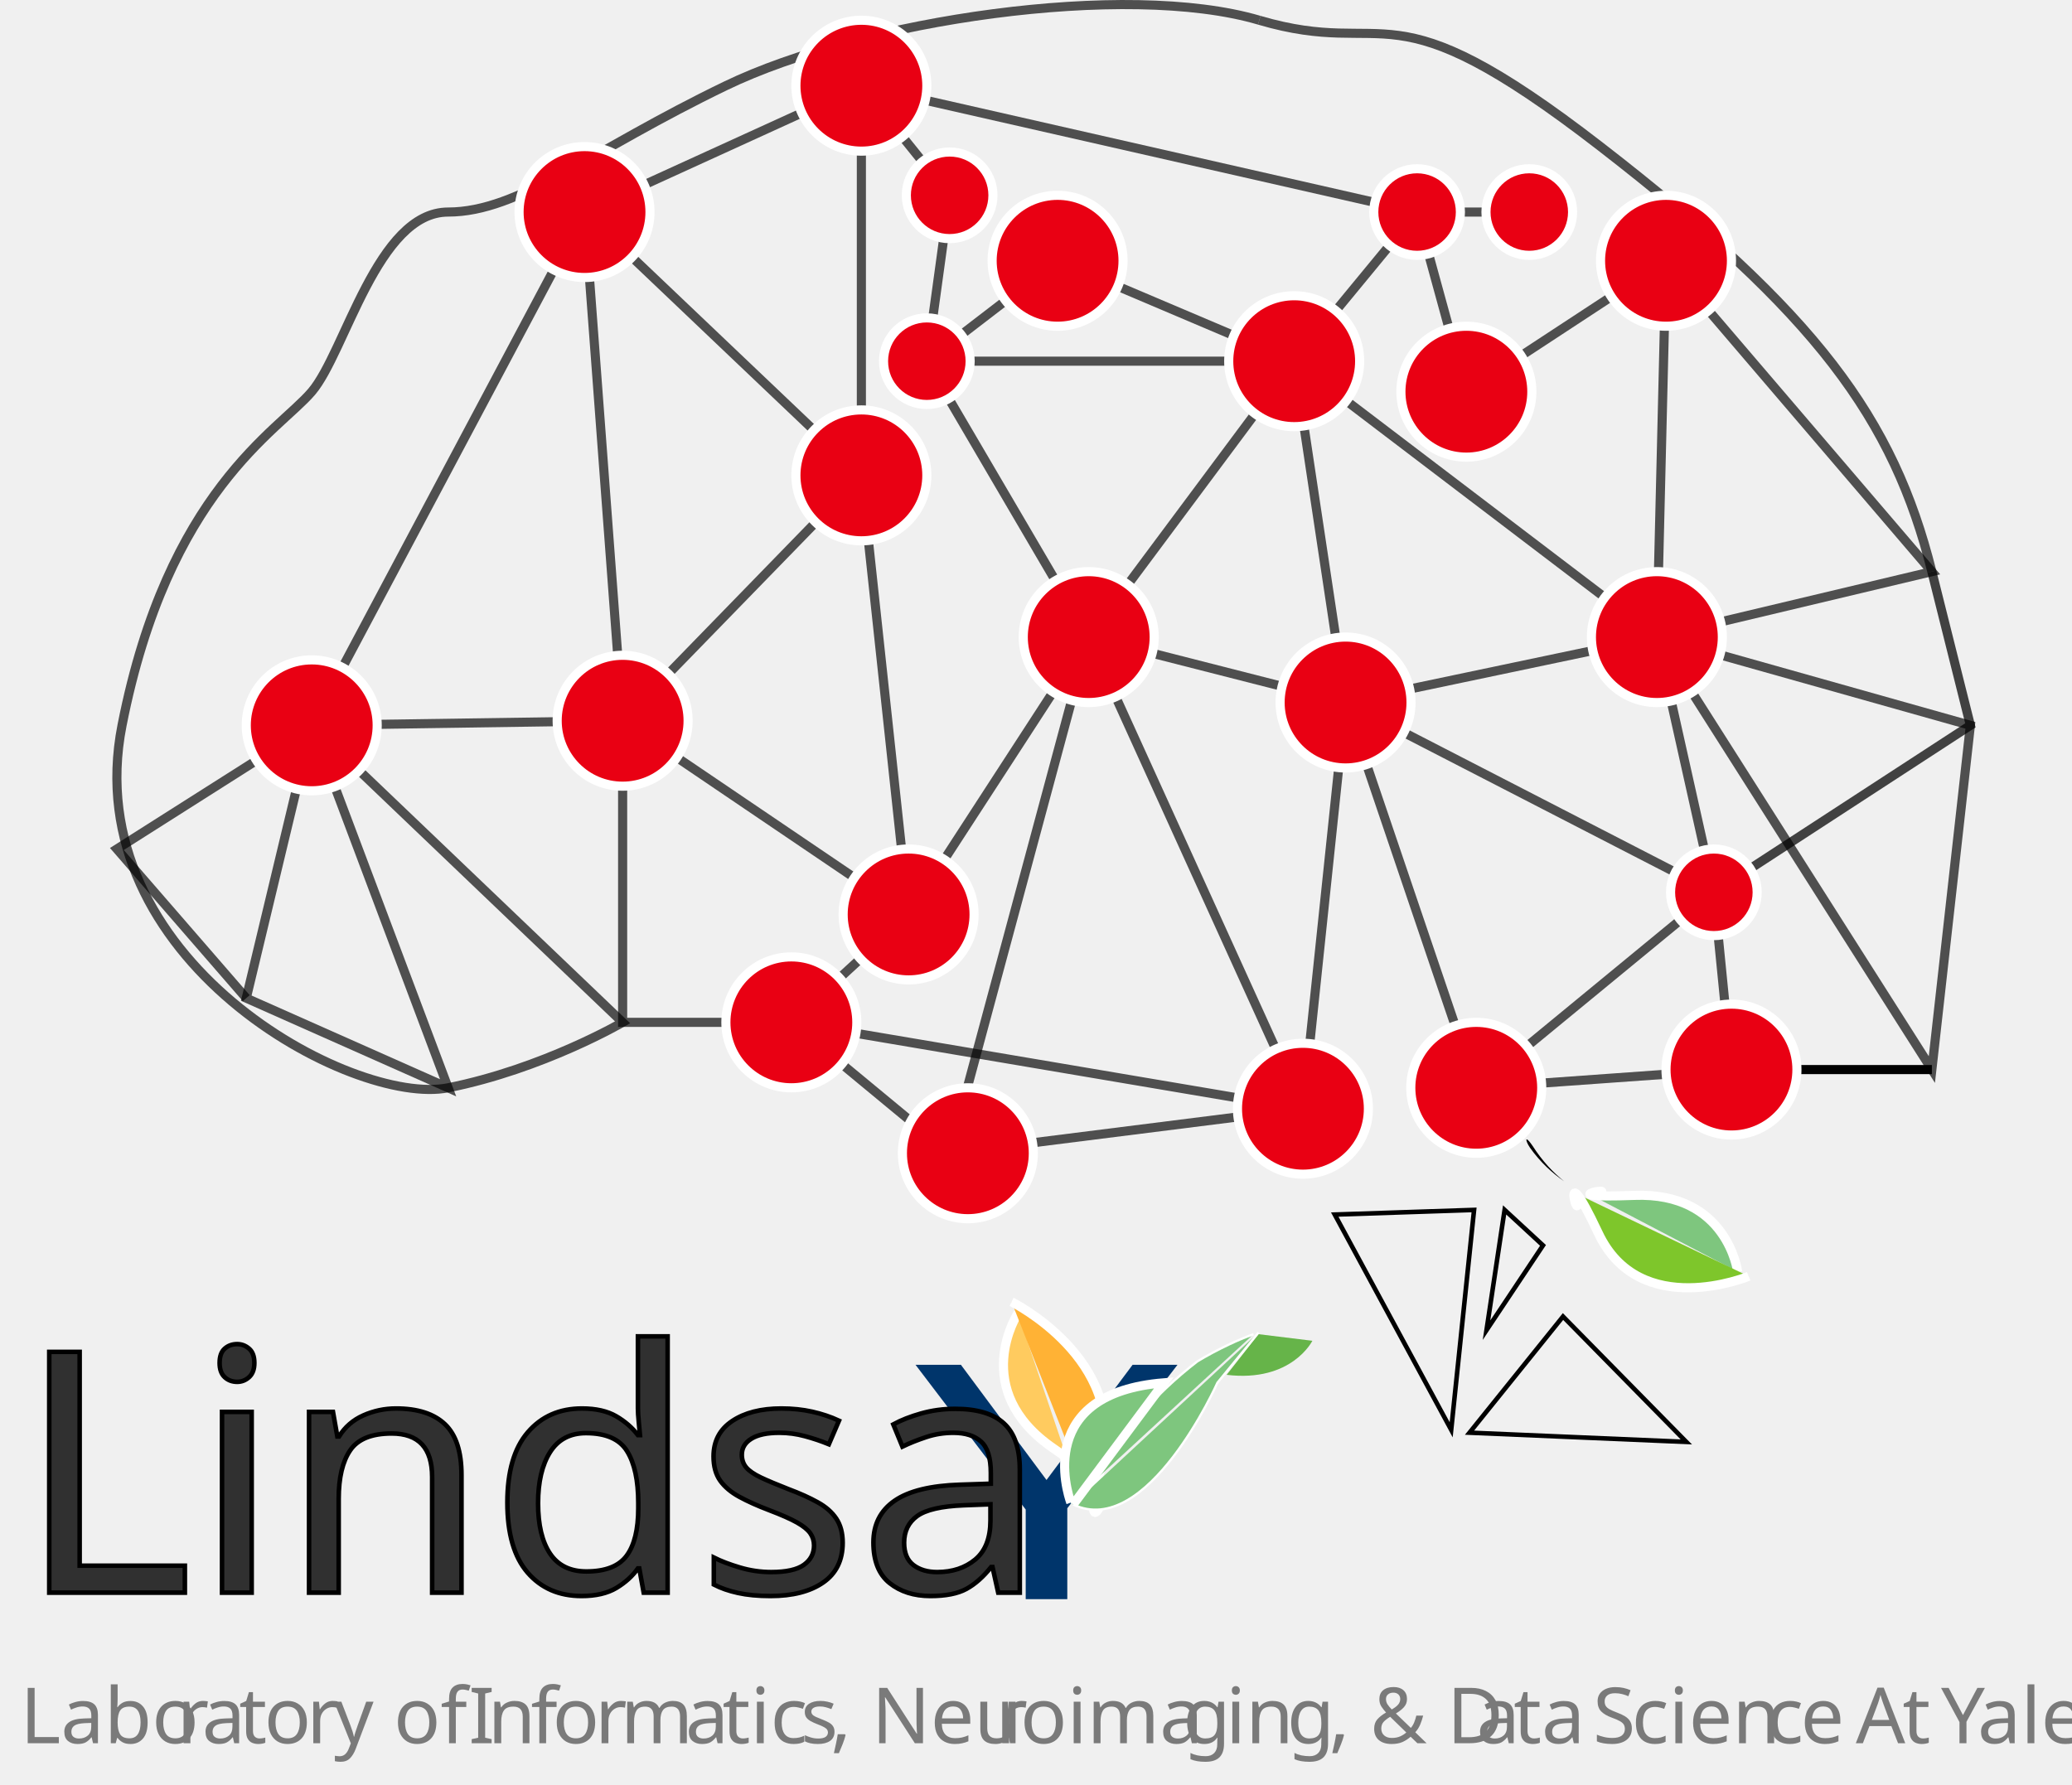
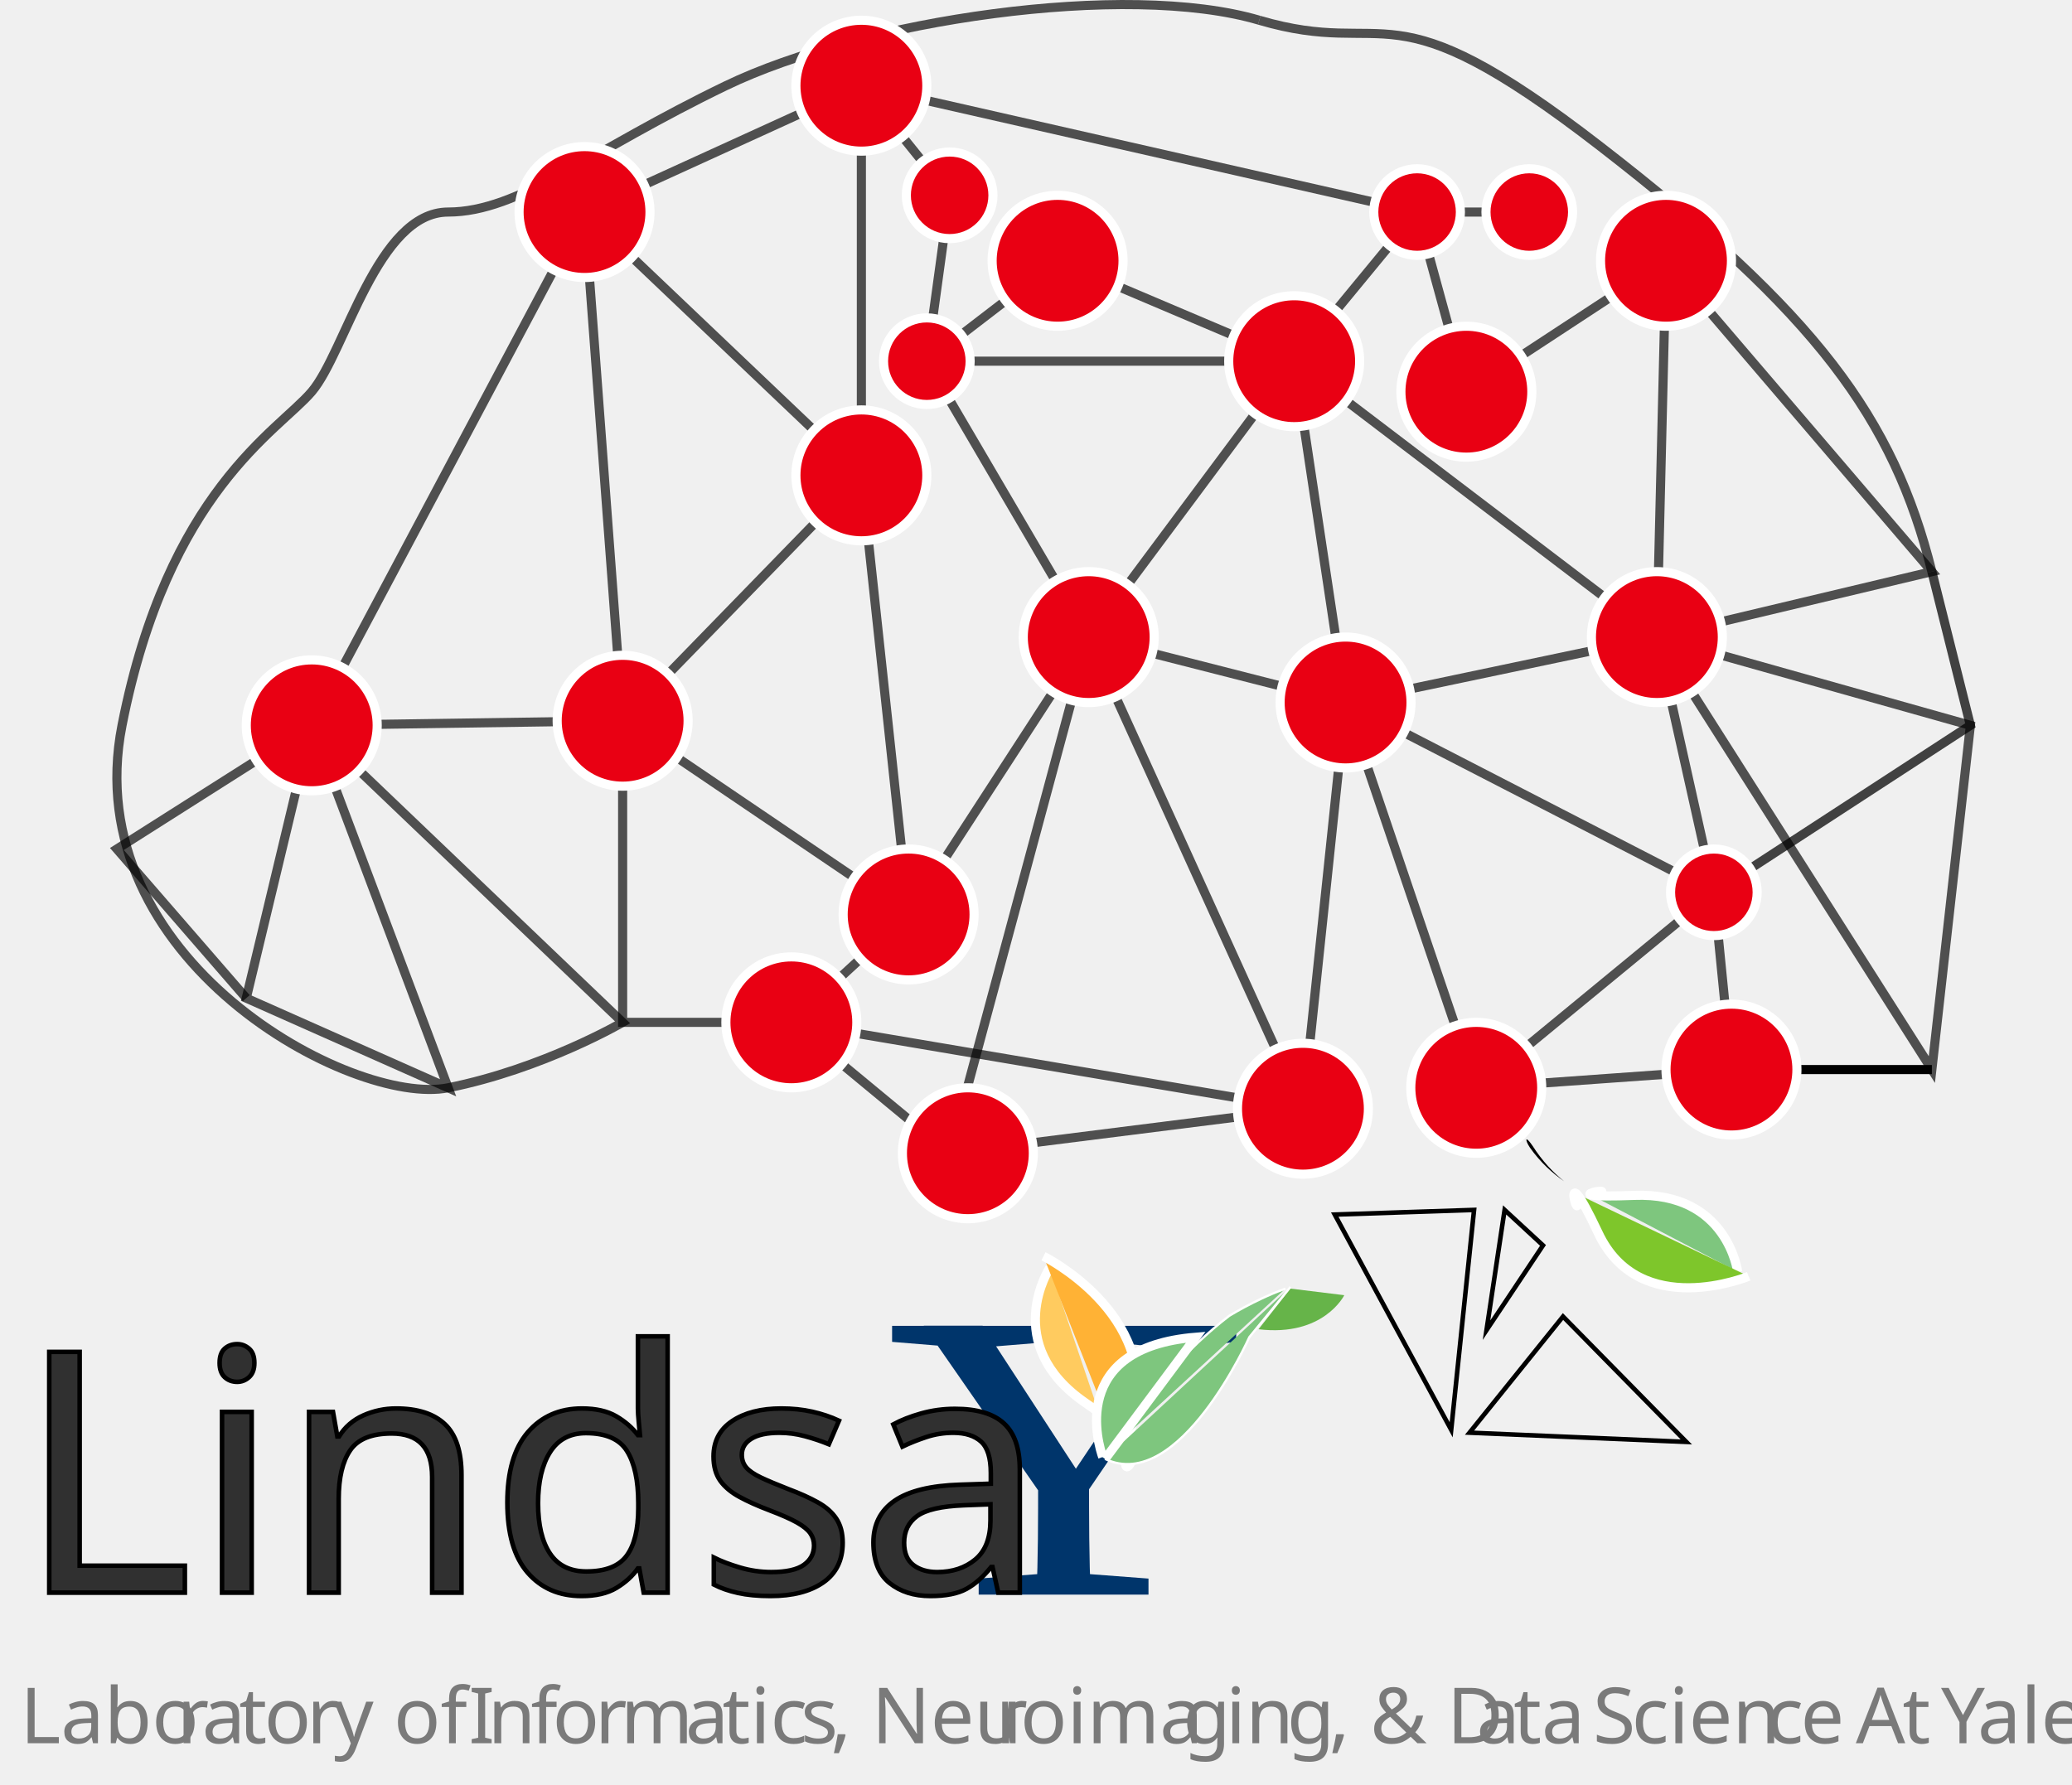
<svg xmlns="http://www.w3.org/2000/svg" viewBox="0 0 454.51 391.47">
  <defs>
-     <style>.cls-1{font-size:72px;fill:#00356b;font-family:AmmanSerifPro, Amman Serif Pro;letter-spacing:-0.02em;}.cls-2,.cls-22,.cls-23,.cls-27,.cls-28{fill:none;}.cls-2,.cls-22,.cls-23,.cls-27,.cls-3{stroke:#000;}.cls-2,.cls-22,.cls-23,.cls-24,.cls-25,.cls-26,.cls-27,.cls-28,.cls-29,.cls-3,.cls-30,.cls-32{stroke-miterlimit:10;}.cls-2,.cls-22,.cls-23,.cls-24,.cls-25,.cls-26,.cls-29,.cls-30{stroke-width:2px;}.cls-2{opacity:0.67;}.cls-3{font-size:74px;}.cls-3,.cls-4{fill:#303030;font-family:MyriadPro-Regular, Myriad Pro;}.cls-4{opacity:0.61;font-size:17px;}.cls-5{letter-spacing:0em;}.cls-6{letter-spacing:0em;}.cls-7{letter-spacing:-0.01em;}.cls-8{letter-spacing:0.02em;}.cls-9{letter-spacing:0.01em;}.cls-10{letter-spacing:-0.01em;}.cls-11{letter-spacing:0em;}.cls-12{letter-spacing:-0.01em;}.cls-13{letter-spacing:0em;}.cls-14{letter-spacing:-0.01em;}.cls-15{letter-spacing:0em;}.cls-16{letter-spacing:-0.01em;}.cls-17{letter-spacing:0.01em;}.cls-18{letter-spacing:-0.01em;}.cls-19{letter-spacing:-0.05em;}.cls-20{letter-spacing:-0.07em;}.cls-21{letter-spacing:0em;}.cls-23{opacity:0.73;}.cls-24{fill:#e90013;}.cls-24,.cls-25,.cls-26,.cls-29,.cls-30,.cls-32{stroke:#fff;}.cls-25,.cls-32{fill:#7ec67e;}.cls-26{fill:#7ec62b;}.cls-28{stroke:#7b7b7b;stroke-width:0px;}.cls-29{fill:#ffcb5f;}.cls-30{fill:#ffb235;}.cls-31{fill:#66b449;}.cls-32{stroke-width:0.5px;}</style>
+     <style>.cls-1{fill:#00356b;}.cls-2,.cls-22,.cls-23,.cls-27,.cls-28{fill:none;}.cls-2,.cls-22,.cls-23,.cls-27,.cls-3{stroke:#000;}.cls-2,.cls-22,.cls-23,.cls-24,.cls-25,.cls-26,.cls-27,.cls-28,.cls-29,.cls-3,.cls-30,.cls-32{stroke-miterlimit:10;}.cls-2,.cls-22,.cls-23,.cls-24,.cls-25,.cls-26,.cls-29,.cls-30{stroke-width:2px;}.cls-2{opacity:0.67;}.cls-3{font-size:74px;}.cls-3,.cls-4{fill:#303030;font-family:MyriadPro-Regular, Myriad Pro;}.cls-4{opacity:0.61;font-size:17px;}.cls-5{letter-spacing:0em;}.cls-6{letter-spacing:0em;}.cls-7{letter-spacing:-0.01em;}.cls-8{letter-spacing:0.02em;}.cls-9{letter-spacing:0.01em;}.cls-10{letter-spacing:-0.01em;}.cls-11{letter-spacing:0em;}.cls-12{letter-spacing:-0.01em;}.cls-13{letter-spacing:0em;}.cls-14{letter-spacing:-0.01em;}.cls-15{letter-spacing:0em;}.cls-16{letter-spacing:-0.01em;}.cls-17{letter-spacing:0.01em;}.cls-18{letter-spacing:-0.01em;}.cls-19{letter-spacing:-0.05em;}.cls-20{letter-spacing:-0.07em;}.cls-21{letter-spacing:0em;}.cls-23{opacity:0.73;}.cls-24{fill:#e90013;}.cls-24,.cls-25,.cls-26,.cls-29,.cls-30,.cls-32{stroke:#fff;}.cls-25,.cls-32{fill:#7ec67e;}.cls-26{fill:#7ec62b;}.cls-28{stroke:#7b7b7b;stroke-width:0px;}.cls-29{fill:#ffcb5f;}.cls-30{fill:#ffb235;}.cls-31{fill:#66b449;}.cls-32{stroke-width:0.5px;}</style>
  </defs>
  <g id="Layer_2" data-name="Layer 2">
    <g id="Layer_1-2" data-name="Layer 1">
-       <text class="cls-1" transform="translate(200.83 350.83) scale(1.41 1)">Y</text>
+       <path class="cls-1" d="M195.69,294.39v-3.52h34.76v3.52l-16.14,1.32h-2.48ZM229.83,330l-27.19-39.16h12.91l22.6,34.67H233.8L257,290.87h6.33L236.66,330Zm4.72,15,17.38,1.32v3.52H214.68v-3.52L232.07,345Zm-6.83-21.56h11.17c0,10,0,18.56.38,26.4H227.35C227.72,342.17,227.72,333.55,227.72,323.43Zm28.68-27.72-13.78-1.32v-3.52h28.55v3.52l-12.41,1.32Z" />
      <path class="cls-2" d="M276.23,4.44C247-4.18,189,4.44,159.23,18.8S113.86,46.52,98.3,46.52,75.76,77.26,68.38,85.93s-31.47,21.74-41.61,73.19,50.68,83.7,71.53,79.53,38.28-14.36,38.28-14.36l-68.2-65.17,68.2-1,62.73,42.5-25.72,23.67,112.22,19-47-103.47L203.31,79.24h80.58l79.56,60.53-68.29,14.35L376,195.76l-52.12,42.89" />
      <text class="cls-3" transform="translate(3.63 349.41)">Lindsa</text>
      <text class="cls-4" transform="translate(0 382.44)">
        <tspan xml:space="preserve"> Labo</tspan>
        <tspan class="cls-5" x="38.83" y="0">r</tspan>
        <tspan class="cls-6" x="44.3" y="0">a</tspan>
        <tspan class="cls-7" x="52.43" y="0">t</tspan>
        <tspan x="57.95" y="0">o</tspan>
        <tspan class="cls-8" x="67.29" y="0">r</tspan>
        <tspan x="73.27" y="0">y of </tspan>
        <tspan class="cls-9" x="102.78" y="0">I</tspan>
        <tspan x="107.01" y="0">n</tspan>
        <tspan class="cls-10" x="116.45" y="0">f</tspan>
        <tspan x="121.19" y="0">o</tspan>
        <tspan class="cls-11" x="130.52" y="0">r</tspan>
        <tspan x="136.15" y="0">m</tspan>
        <tspan class="cls-6" x="150.33" y="0">a</tspan>
        <tspan x="158.46" y="0">tic</tspan>
        <tspan class="cls-12" x="175.68" y="0">s</tspan>
        <tspan class="cls-13" x="182.22" y="0">, Neu</tspan>
        <tspan class="cls-14" x="218.41" y="0">r</tspan>
        <tspan class="cls-15" x="223.8" y="0">oima</tspan>
        <tspan class="cls-7" x="259.48" y="0">g</tspan>
        <tspan class="cls-15" x="268.89" y="0">in</tspan>
        <tspan class="cls-16" x="282.3" y="0">g</tspan>
        <tspan x="291.55" y="0">, &amp; D</tspan>
        <tspan class="cls-6" x="323.88" y="0">a</tspan>
        <tspan x="332.01" y="0">ta </tspan>
        <tspan class="cls-17" x="349.43" y="0">S</tspan>
        <tspan class="cls-13" x="357.91" y="0">cien</tspan>
        <tspan class="cls-18" x="387.46" y="0">c</tspan>
        <tspan class="cls-15" x="394.97" y="0">e </tspan>
        <tspan class="cls-14" x="407.09" y="0">A</tspan>
        <tspan x="417.33" y="0">t</tspan>
        <tspan class="cls-19" x="422.95" y="0"> </tspan>
        <tspan class="cls-20" x="425.78" y="0">Y</tspan>
        <tspan class="cls-21" x="433.78" y="0">ale</tspan>
      </text>
      <line class="cls-22" x1="379.81" y1="234.65" x2="423.77" y2="234.65" />
      <polyline class="cls-23" points="375.95 195.76 432.22 159.13 423.77 125.41" />
      <polyline class="cls-2" points="136.58 158.13 136.58 224.29 173.59 224.29" />
      <polyline class="cls-2" points="363.45 139.76 432.22 159.13 423.77 234.65 363.45 139.76 423.77 125.41 365.45 57.21" />
      <polygon class="cls-2" points="68.38 159.13 98.3 238.65 54.02 218.98 68.38 159.13" />
      <polyline class="cls-2" points="68.38 159.13 25.64 186.26 54.02 218.98" />
      <polyline class="cls-2" points="128.22 46.52 188.95 104.29 188.95 18.8 310.85 46.52 283.89 79.24 238.82 139.76 208.31 253.01" />
      <path class="cls-2" d="M423.77,125.41c-8.45-33.72-25.34-56.6-72.68-93.25s-45.57-19.1-74.86-27.72" />
      <polyline class="cls-2" points="173.59 224.29 208.31 253.01 285.81 243.24 295.16 154.13 323.83 238.65 379.81 234.65 375.95 195.76 363.45 139.76 365.45 57.21 321.66 85.93 310.85 46.52 335.45 46.52" />
      <line class="cls-2" x1="68.38" y1="159.12" x2="128.22" y2="46.52" />
      <polygon class="cls-2" points="128.22 46.52 136.58 158.13 188.95 104.29 199.31 200.62 238.82 139.76 295.16 154.13 283.89 79.24 231.99 57.21 203.31 79.24 208.31 42.85 188.95 18.8 128.22 46.52" />
      <circle class="cls-24" cx="188.95" cy="104.29" r="14.36" />
      <circle class="cls-24" cx="295.16" cy="154.12" r="14.36" />
      <circle class="cls-24" cx="285.81" cy="243.24" r="14.36" />
      <circle class="cls-24" cx="238.82" cy="139.77" r="14.36" />
      <circle class="cls-24" cx="283.89" cy="79.24" r="14.36" />
      <circle class="cls-24" cx="321.66" cy="85.93" r="14.36" />
      <circle class="cls-24" cx="363.45" cy="139.77" r="14.36" />
      <circle class="cls-24" cx="365.45" cy="57.21" r="14.36" />
      <circle class="cls-24" cx="379.81" cy="234.65" r="14.36" />
      <circle class="cls-24" cx="231.99" cy="57.21" r="14.36" />
      <circle class="cls-24" cx="323.83" cy="238.65" r="14.36" />
      <path class="cls-24" d="M82.74,159.12a14.36,14.36,0,1,1-14.36-14.35A14.35,14.35,0,0,1,82.74,159.12Z" />
      <circle class="cls-24" cx="128.22" cy="46.52" r="14.36" />
      <circle class="cls-24" cx="199.31" cy="200.62" r="14.36" />
      <circle class="cls-24" cx="173.59" cy="224.29" r="14.36" />
      <circle class="cls-24" cx="136.58" cy="158.12" r="14.36" />
      <circle class="cls-24" cx="212.31" cy="253.01" r="14.36" />
      <circle class="cls-24" cx="203.31" cy="79.24" r="9.5" />
      <path class="cls-24" d="M189,4.44A14.36,14.36,0,1,1,174.59,18.8,14.36,14.36,0,0,1,189,4.44" />
      <circle class="cls-24" cx="375.95" cy="195.76" r="9.5" />
      <circle class="cls-24" cx="310.85" cy="46.52" r="9.5" />
      <circle class="cls-24" cx="208.31" cy="42.85" r="9.5" />
      <circle class="cls-24" cx="335.46" cy="46.52" r="9.5" />
      <path class="cls-25" d="M381.17,279s-2.23-17.53-22.68-16.75-.95-2.39-9.34,0" />
      <path class="cls-26" d="M383.59,280s-23.9,9.89-33-9.49-3.58.75-4.68-8.6" />
      <polygon class="cls-27" points="323.35 265.44 292.79 266.46 318.33 313.68 323.35 265.44" />
      <polygon class="cls-27" points="342.86 288.83 322.35 314.31 369.91 316.34 342.86 288.83" />
      <polygon class="cls-27" points="338.47 273.22 330.05 265.44 326.08 291.82 338.47 273.22" />
      <path d="M343.1,259.16s0,0,0,0a31.67,31.67,0,0,1-3.78-3.08,29.4,29.4,0,0,1-3.72-4.31c-.6-.88-.9-1.71-.73-1.8s.73.55,1.31,1.41a33.71,33.71,0,0,0,3.39,4.46A32.14,32.14,0,0,0,343.1,259.16Z" />
      <path class="cls-28" d="M343,259.08c.08.07.08.07,0,0s-.31-.24-.82-.69a26.68,26.68,0,0,1-2.06-1.95c-.41-.42-.85-.9-1.29-1.42s-.9-1.09-1.35-1.69c-.22-.31-.46-.61-.67-.94l-.34-.49-.08-.12-.05-.09-.11-.16-.11-.16-.1-.13-.07-.1,0,0,0,0,0,0a2.32,2.32,0,0,0-.28-.31l-.1-.09-.08,0c-.05,0-.08,0-.11,0s-.07.09-.05.21a1.67,1.67,0,0,0,.06.24l.05.15.08.17.09.2,0,.06,0,0,0,0h0v0l.06.08,0,0,0,0,0,0h0v0l.07.09.27.36c.19.24.36.48.55.7.35.44.69.83,1,1.17.61.67,1.08,1.14,1.32,1.38.95.94,1.92,1.78,2.69,2.4l1,.76.31.24.06.05h0l0,0h0l0,0,0,0,0,0h0l-.14-.09c-.14-.09-.39-.24-.7-.46a28.06,28.06,0,0,1-2.56-2.07c-.25-.24-.76-.7-1.42-1.4q-.51-.53-1.11-1.23c-.2-.23-.41-.48-.62-.75l-.34-.43-.09-.12-.13-.17-.15-.2-.15-.21-.15-.21-.14-.22-.27-.42-.06-.1-.05-.1,0-.05,0-.05-.05-.09-.09-.17-.05-.08,0-.08,0-.07,0-.08,0,0v0l0,0,0-.08,0-.08-.09-.24-.06-.18,0-.14a.46.46,0,0,1,0-.17c0-.08.08-.09.18,0a1.53,1.53,0,0,1,.17.14l.12.12.14.15c.1.12.22.26.39.49l0,0,.05.06,0,.06.05.07.21.29.24.35.06.09.06.1,0,0,0,0,0,0,.06.1.13.19.06.09.06.09.11.17.09.13.34.5c.22.3.44.61.67.91.43.59.88,1.13,1.3,1.63s.84,1,1.23,1.35c.78.82,1.47,1.44,2,1.87S343,259.08,343,259.08Z" />
-       <path class="cls-29" d="M223.28,288.12s-10.92,16.8,7.82,29.65-3.13,7.61,6,11.13" />
-       <path class="cls-30" d="M221.9,285.61s25.34,12.55,19.82,35.23,3.72,1.72-1.89,10.47" />
-       <path class="cls-31" d="M287.88,294.15s-4.53,9.19-18.81,7.47h0l7-8.92" />
-       <path class="cls-32" d="M234.89,329.65a235.9,235.9,0,0,1,14.68-18.57,87.86,87.86,0,0,1,13.08-12.41c2-1.21,4.45-2.54,7.09-3.78h0c1.67-.79,3.43-1.53,5.24-2.18" />
-       <path class="cls-32" d="M276.06,292.34l-9,11h0s-15.4,34.52-31.67,26.72" />
-       <path class="cls-25" d="M234.89,329.65c-.88-2.49-7.7-24,20.41-26.28l-5.74,7.71-14.15,19" />
+       <path class="cls-29" d="M230.28,278.12s-10.92,16.8,7.82,29.65-3.13,7.61,6,11.13" />
+       <path class="cls-30" d="M228.9,275.61s25.34,12.55,19.82,35.23,3.72,1.72-1.89,10.47" />
+       <path class="cls-31" d="M294.88,284.15s-4.53,9.19-18.81,7.47h0l7-8.92" />
+       <path class="cls-32" d="M241.89,319.65a235.9,235.9,0,0,1,14.68-18.57,87.86,87.86,0,0,1,13.08-12.41c2-1.21,4.45-2.54,7.09-3.78h0c1.67-.79,3.43-1.53,5.24-2.18" />
+       <path class="cls-32" d="M283.06,282.34l-9,11h0s-15.4,34.52-31.67,26.72" />
+       <path class="cls-25" d="M241.89,319.65c-.88-2.49-7.7-24,20.41-26.28l-5.74,7.71-14.15,19" />
    </g>
  </g>
</svg>
